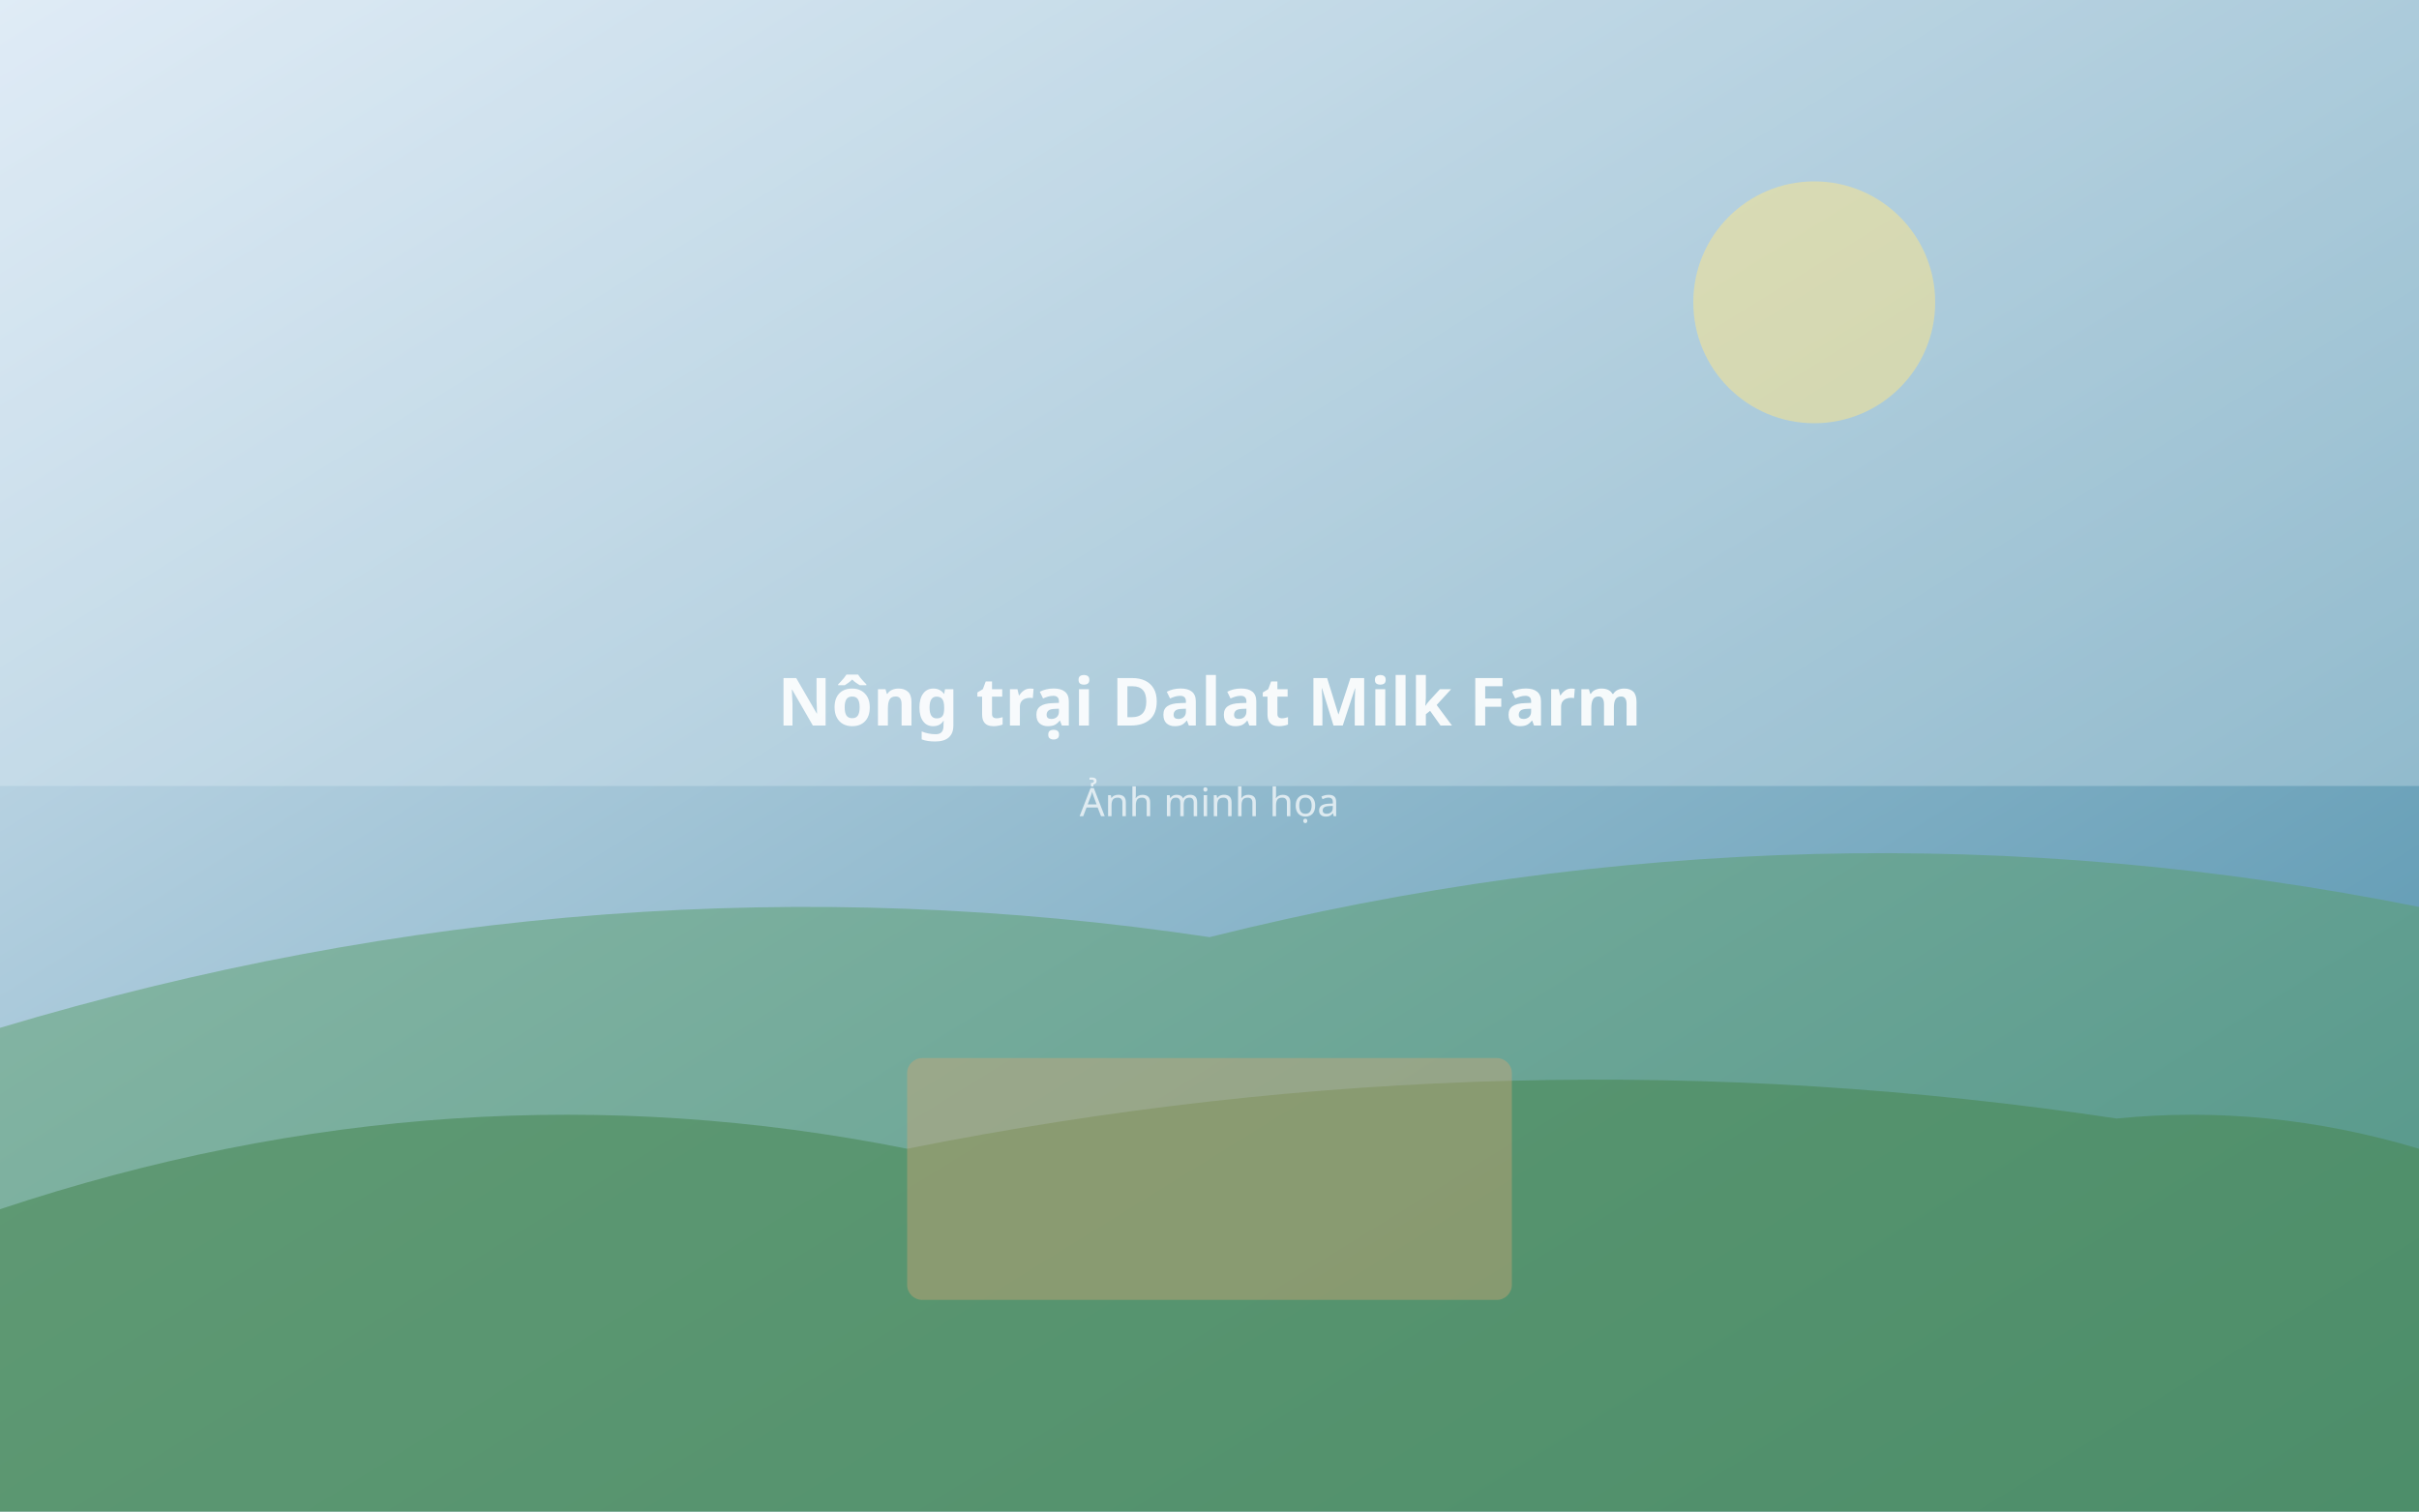
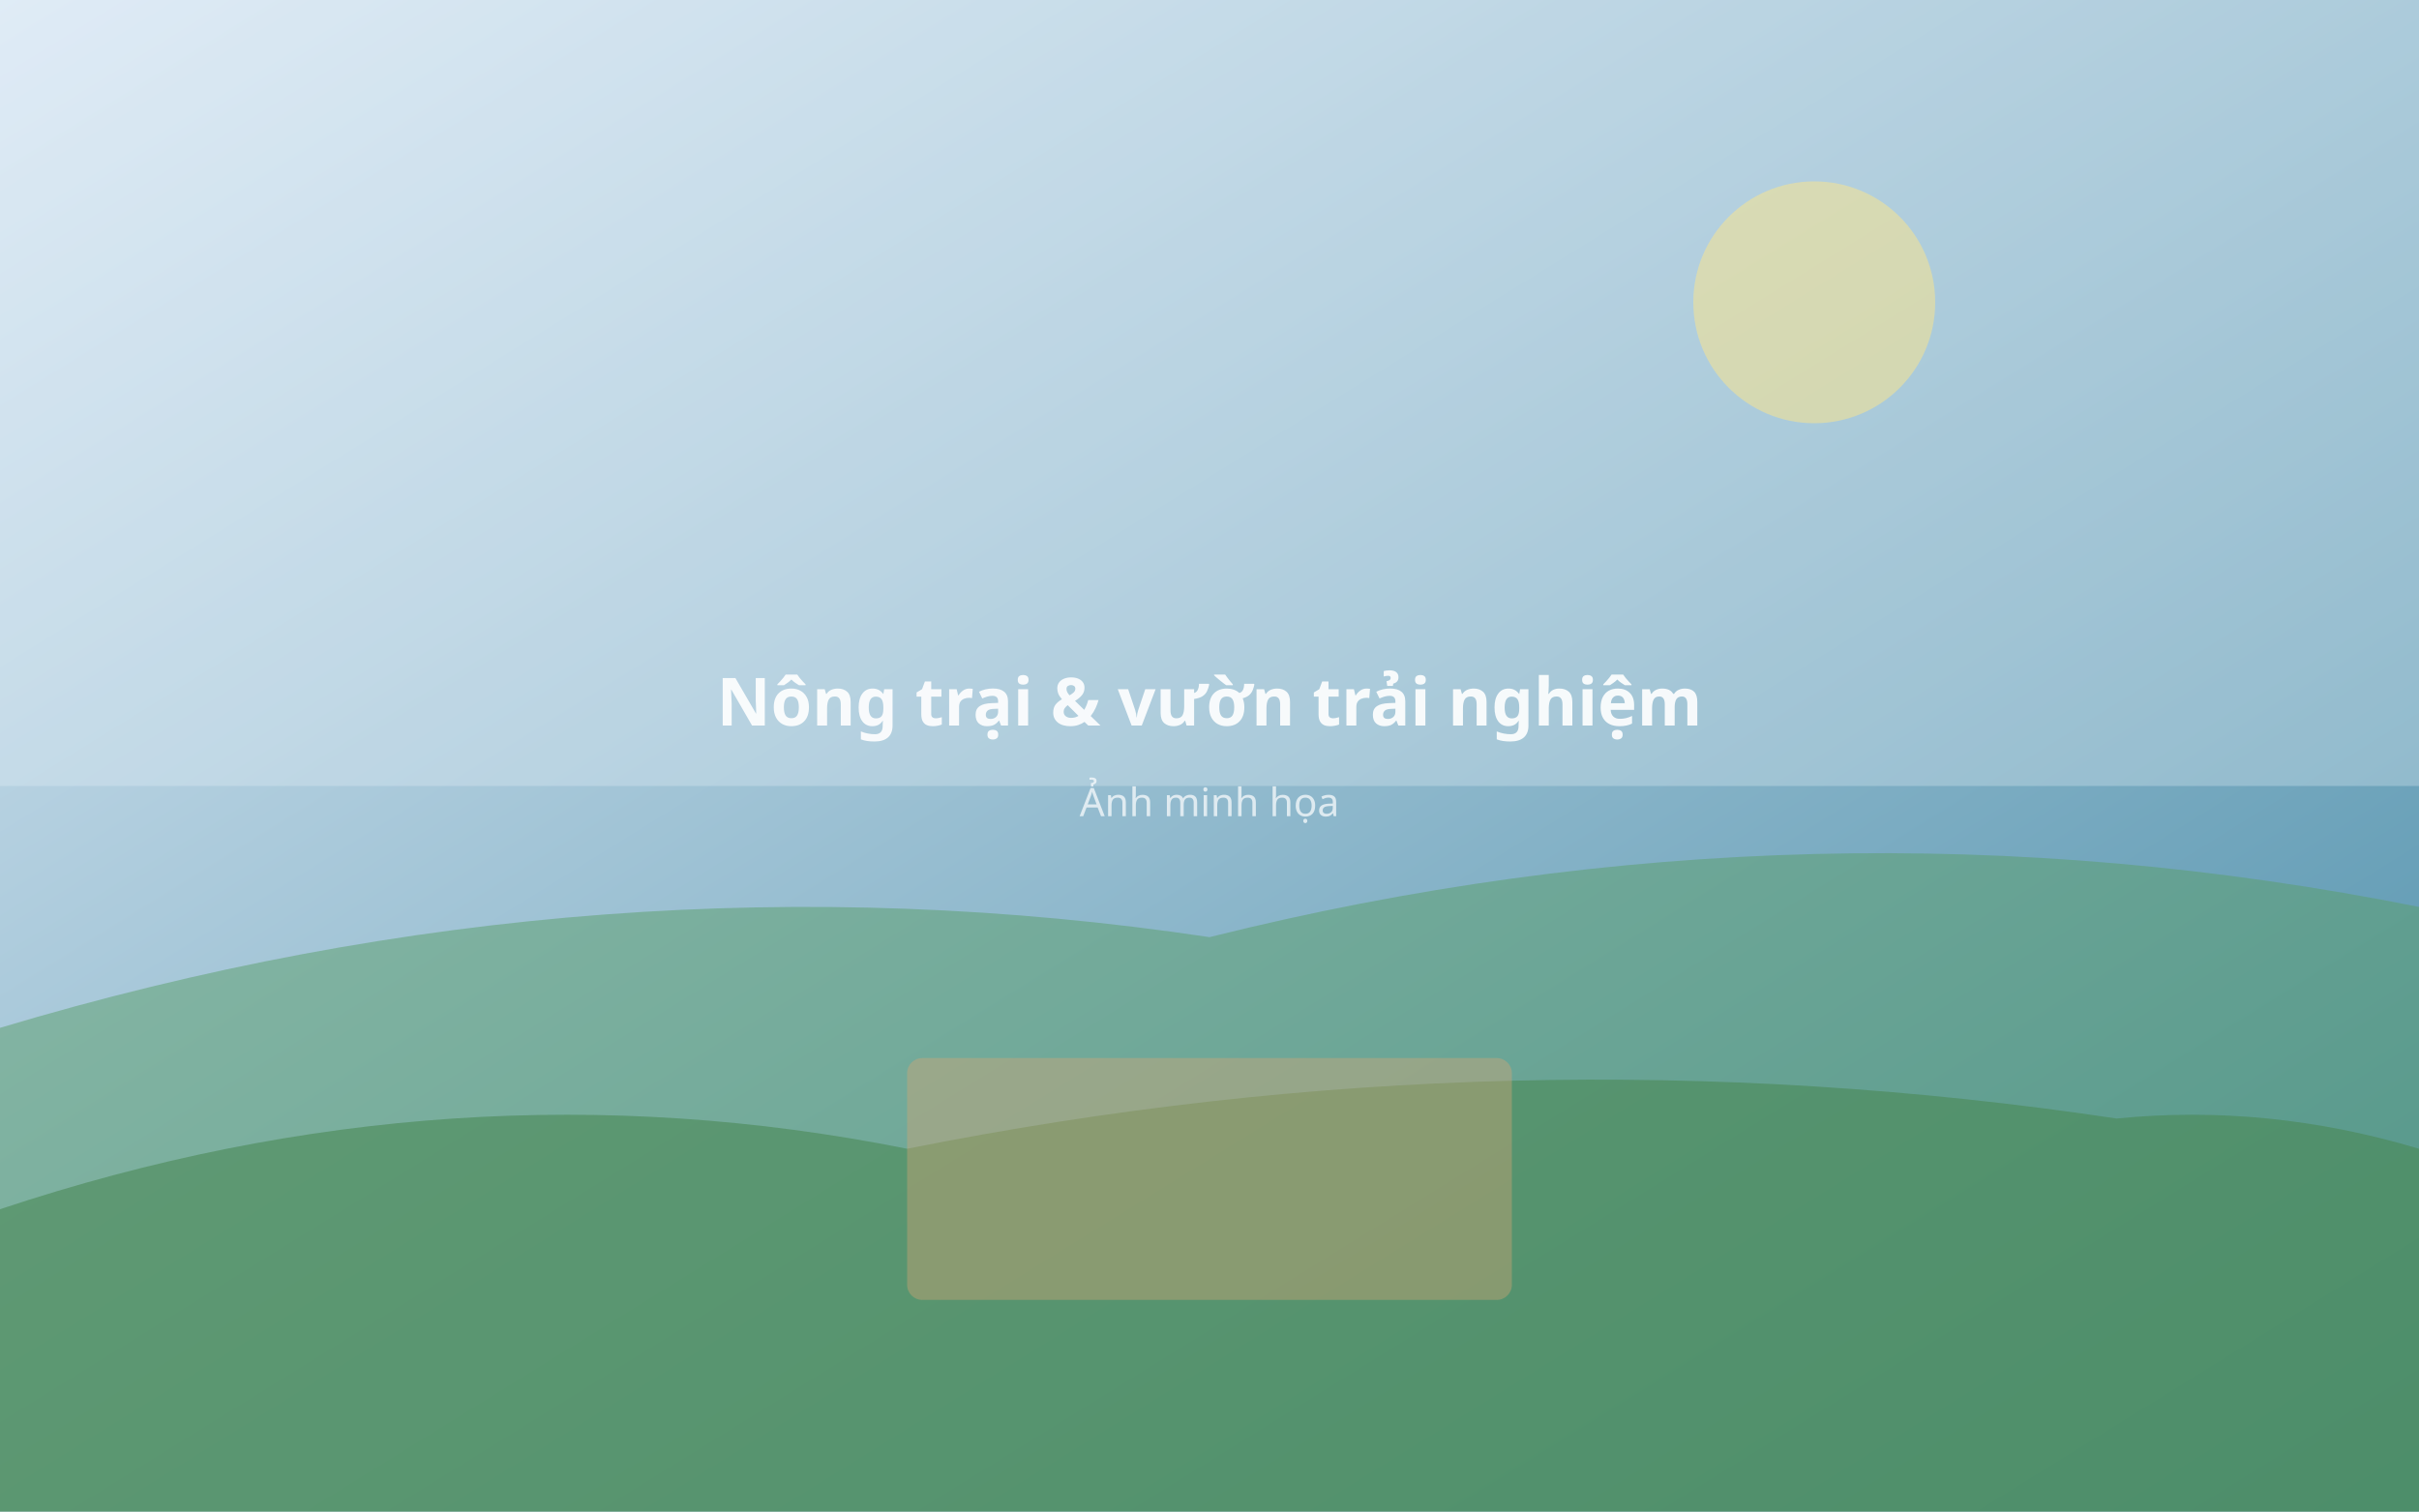
<svg xmlns="http://www.w3.org/2000/svg" width="800" height="500" viewBox="0 0 800 500">
  <defs>
    <linearGradient id="bg" x1="0" y1="0" x2="1" y2="1">
      <stop offset="0%" stop-color="#dce9f5" />
      <stop offset="100%" stop-color="#4a8da8" />
    </linearGradient>
  </defs>
  <rect width="800" height="500" fill="url(#bg)" />
  <rect width="800" height="260" fill="#e6f0f8" opacity="0.3" />
  <path d="M0 340 Q200 280 400 310 Q600 260 800 300 L800 500 L0 500Z" fill="#5a9e6a" opacity="0.5" />
  <path d="M0 400 Q150 350 300 380 Q500 340 700 370 Q750 365 800 380 L800 500 L0 500Z" fill="#4a8855" opacity="0.6" />
  <rect x="300" y="350" width="200" height="80" rx="5" fill="#d4a574" opacity="0.4" />
  <circle cx="600" cy="100" r="40" fill="#fde68a" opacity="0.5" />
-   <text x="400" y="240" text-anchor="middle" font-family="system-ui,sans-serif" font-size="22" font-weight="700" fill="white" opacity="0.9">Nông trại Dalat Milk Farm</text>
+   <text x="400" y="240" text-anchor="middle" font-family="system-ui,sans-serif" font-size="22" font-weight="700" fill="white" opacity="0.9">Nông trại &amp; vườn trải nghiệm</text>
  <text x="400" y="270" text-anchor="middle" font-family="system-ui,sans-serif" font-size="13" fill="white" opacity="0.7">Ảnh minh họa</text>
</svg>
